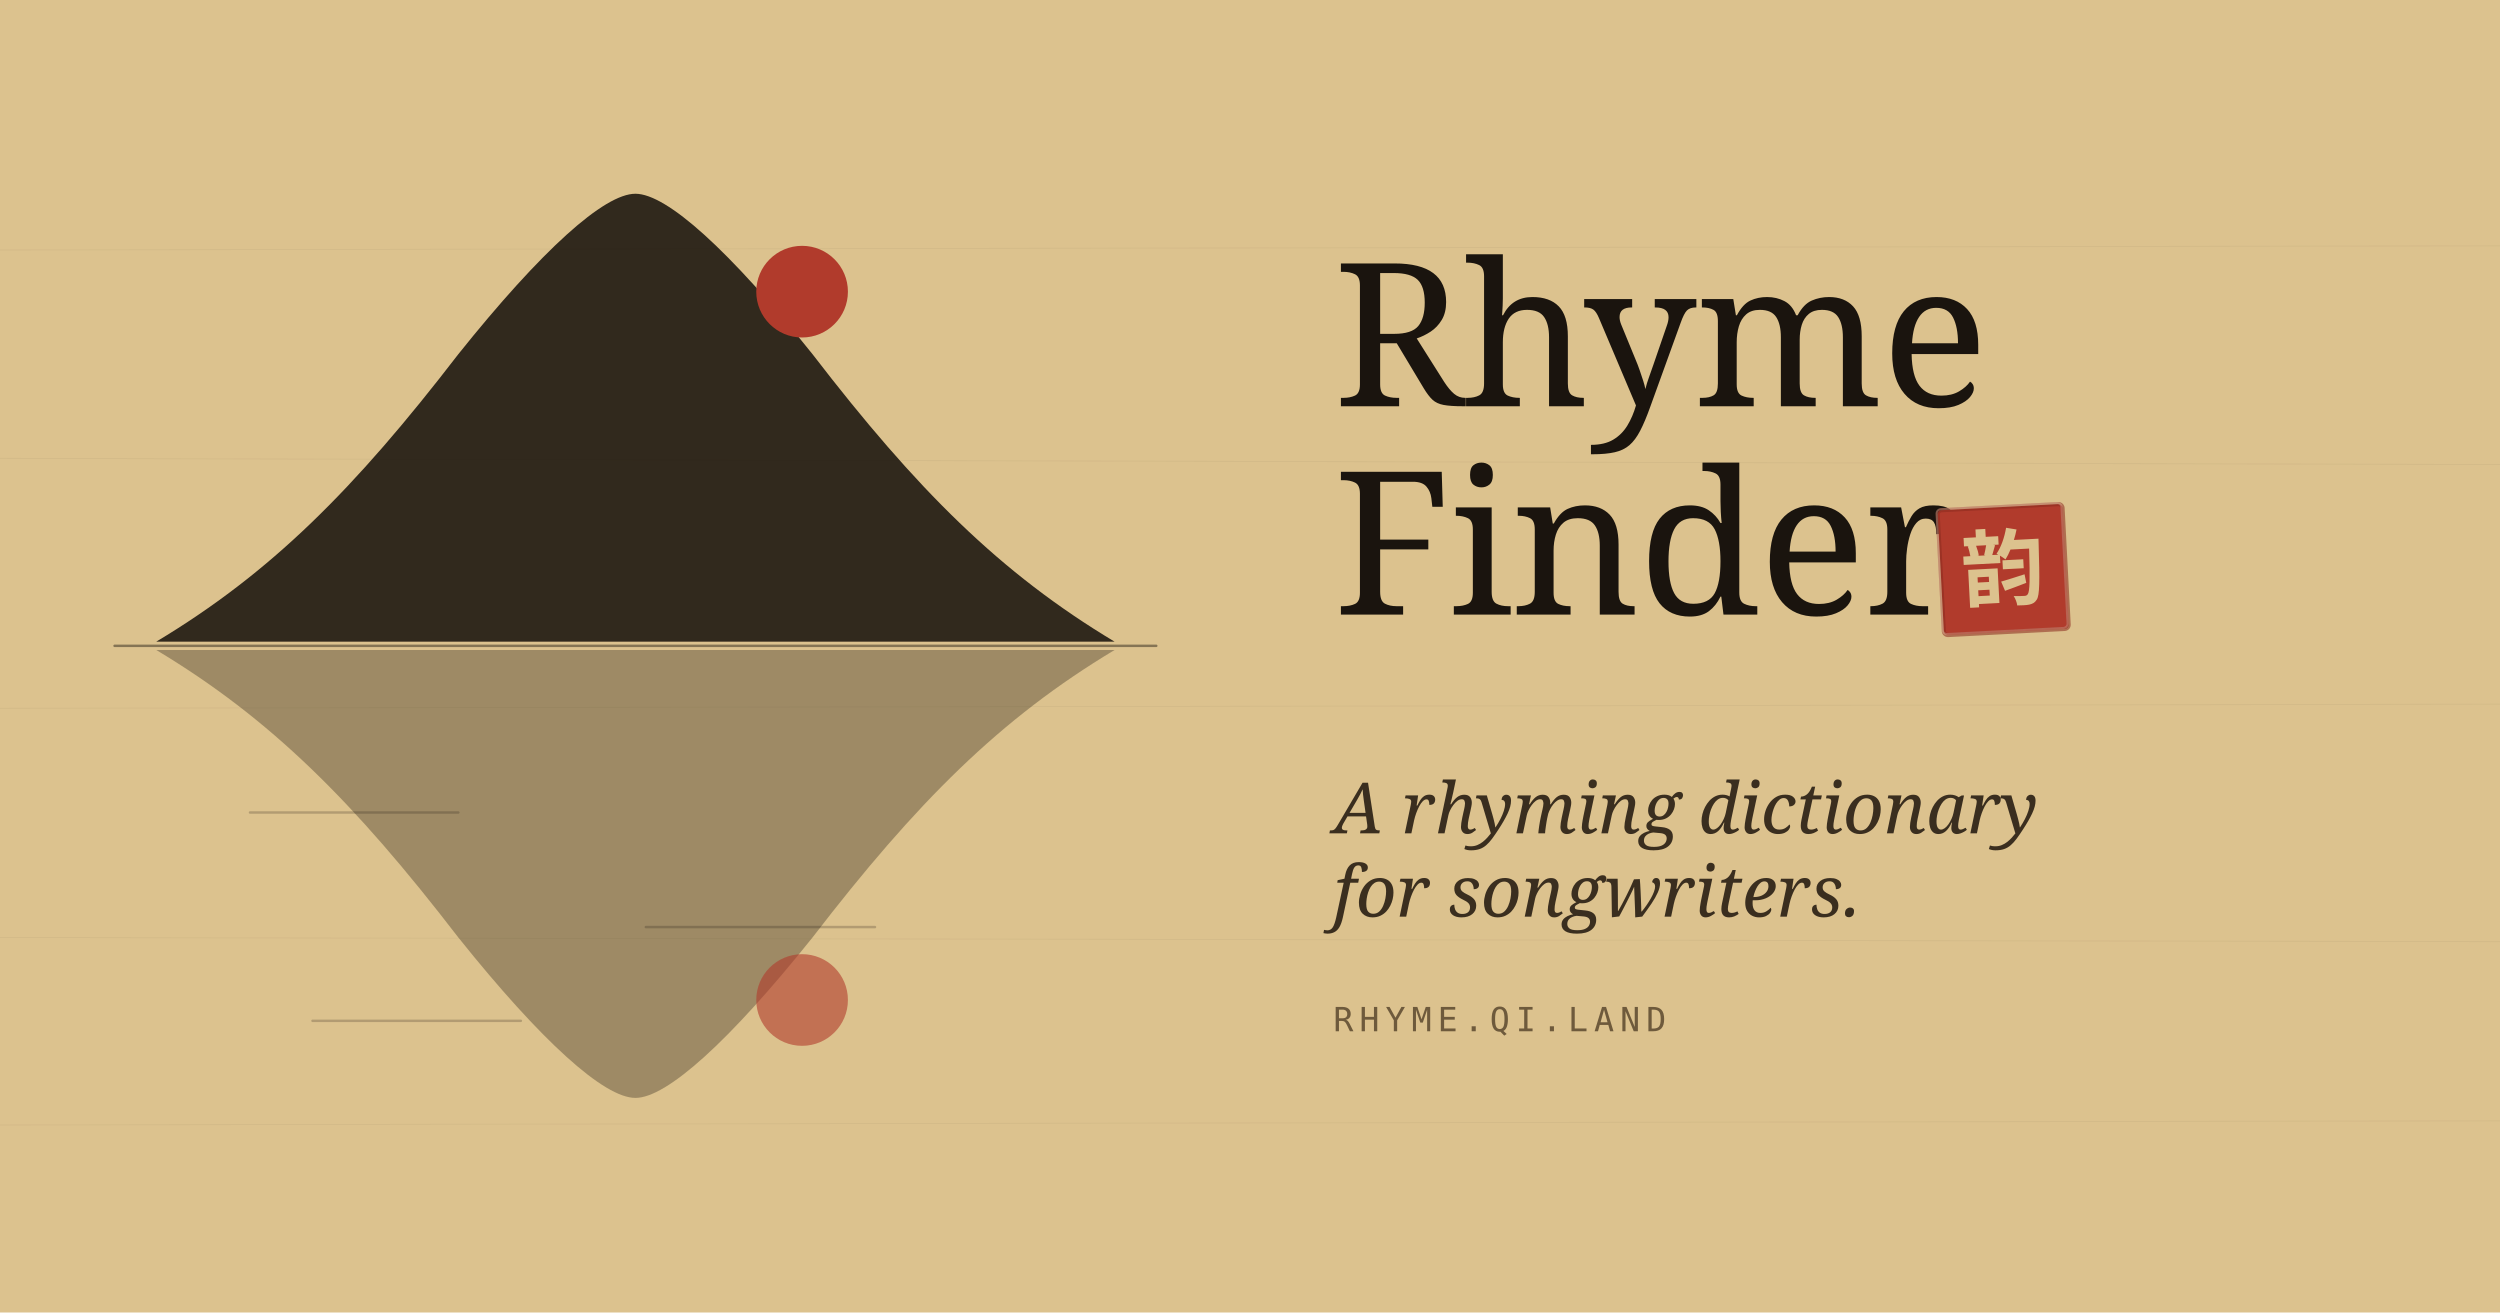
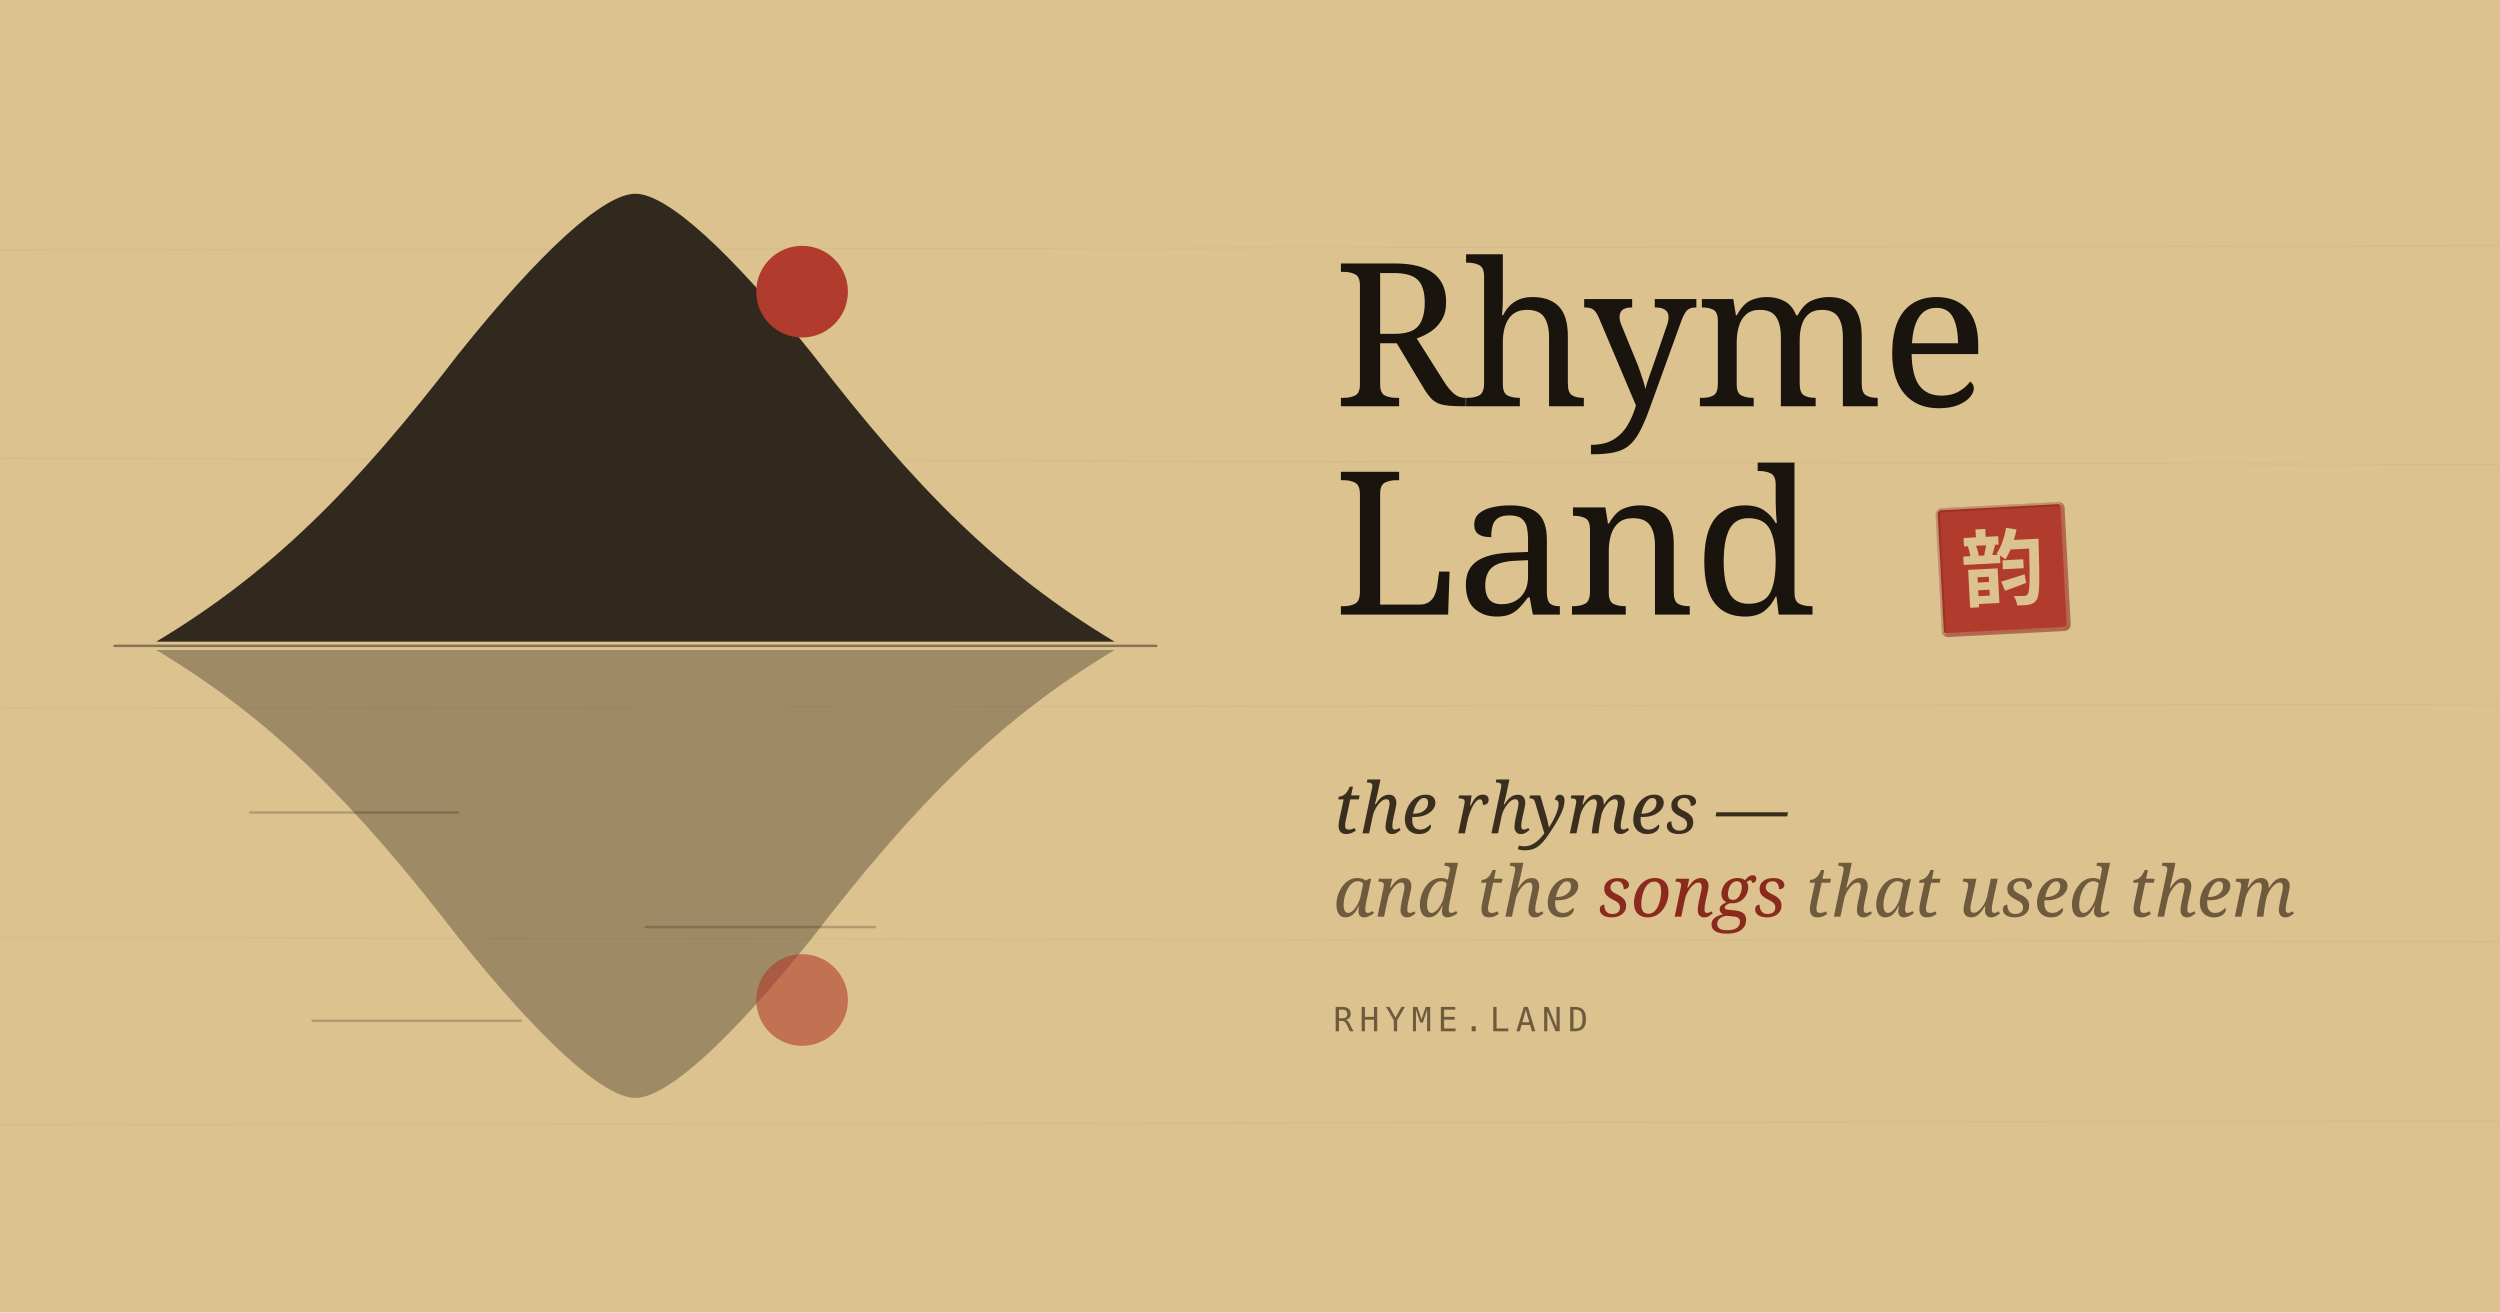
<svg xmlns="http://www.w3.org/2000/svg" viewBox="0 0 1200 630" width="1200" height="630">
  <rect width="1200" height="630" fill="#dcc28e" />
  <g stroke="#1a140e" stroke-width="0.4" opacity="0.05">
    <line x1="0" y1="120" x2="1200" y2="118" />
    <line x1="0" y1="220" x2="1200" y2="223" />
    <line x1="0" y1="340" x2="1200" y2="338" />
    <line x1="0" y1="450" x2="1200" y2="452" />
    <line x1="0" y1="540" x2="1200" y2="538" />
  </g>
  <path d="M75 308 C 130 275, 170 235, 220 170 C 260 120, 290 93, 305 93 C 320 93, 350 120, 390 170 C 440 235, 480 275, 535 308 Z" fill="#1a140e" opacity="0.88" />
  <circle cx="385" cy="140" r="22" fill="#b13b2c" />
  <line x1="55" y1="310" x2="555" y2="310" stroke="#1a140e" stroke-width="1.2" stroke-linecap="round" opacity="0.45" />
  <path d="M75 312 C 130 345, 170 385, 220 450 C 260 500, 290 527, 305 527 C 320 527, 350 500, 390 450 C 440 385, 480 345, 535 312 Z" fill="#1a140e" opacity="0.32" />
  <circle cx="385" cy="480" r="22" fill="#b13b2c" opacity="0.6" />
  <g stroke="#1a140e" stroke-width="1.2" stroke-linecap="round" opacity="0.22" fill="none">
    <path d="M120 390 L 220 390" />
    <path d="M310 445 L 420 445" />
    <path d="M150 490 L 250 490" />
  </g>
  <g transform="translate(640 195)">
    <text font-family="'Cormorant Garamond', 'STSong', serif" font-style="normal" font-weight="500" font-size="96" fill="#1a140e" letter-spacing="-1">
      <tspan x="0" y="0">Rhyme</tspan>
-       <tspan x="0" y="100">Finder</tspan>
+       <tspan x="0" y="100">Land</tspan>
    </text>
    <g transform="translate(290 50) rotate(-3)">
      <rect x="0" y="0" width="60" height="60" rx="2" fill="#b13b2c" />
      <rect x="0" y="0" width="60" height="60" rx="2" fill="none" stroke="#8a2a1e" stroke-width="2" opacity="0.55" />
      <rect x="0" y="0" width="60" height="60" rx="2" fill="none" stroke="#ffe6c8" stroke-width="1" opacity="0.28" transform="translate(-0.5 -0.5)" />
      <text x="30" y="44" text-anchor="middle" font-family="'Songti SC', 'STSong', 'SimSun', serif" font-weight="700" font-size="40" fill="#dcc28e">韵</text>
    </g>
  </g>
-   <text x="640" y="400" font-family="'Cormorant Garamond', serif" font-style="italic" font-weight="400" font-size="34" fill="#3a2e1f">A rhyming dictionary</text>
-   <text x="640" y="440" font-family="'Cormorant Garamond', serif" font-style="italic" font-weight="400" font-size="34" fill="#3a2e1f">for songwriters.</text>
-   <text x="640" y="495" font-family="'DM Mono', ui-monospace, monospace" font-size="16" font-weight="500" fill="#6e5a3c" letter-spacing="0.18em">RHYME.QI.LAND</text>
+   <text x="640" y="400" font-family="'Cormorant Garamond', serif" font-style="italic" font-weight="400" font-size="34" fill="#3a2e1f">the rhymes —</text>
+   <text x="640" y="440" font-family="'Cormorant Garamond', serif" font-style="italic" font-weight="400" font-size="34" fill="#6e5a3c">and the <tspan fill="#8a2a1e">songs</tspan> that used them</text>
+   <text x="640" y="495" font-family="'DM Mono', ui-monospace, monospace" font-size="16" font-weight="500" fill="#6e5a3c" letter-spacing="0.18em">RHYME.LAND</text>
</svg>
